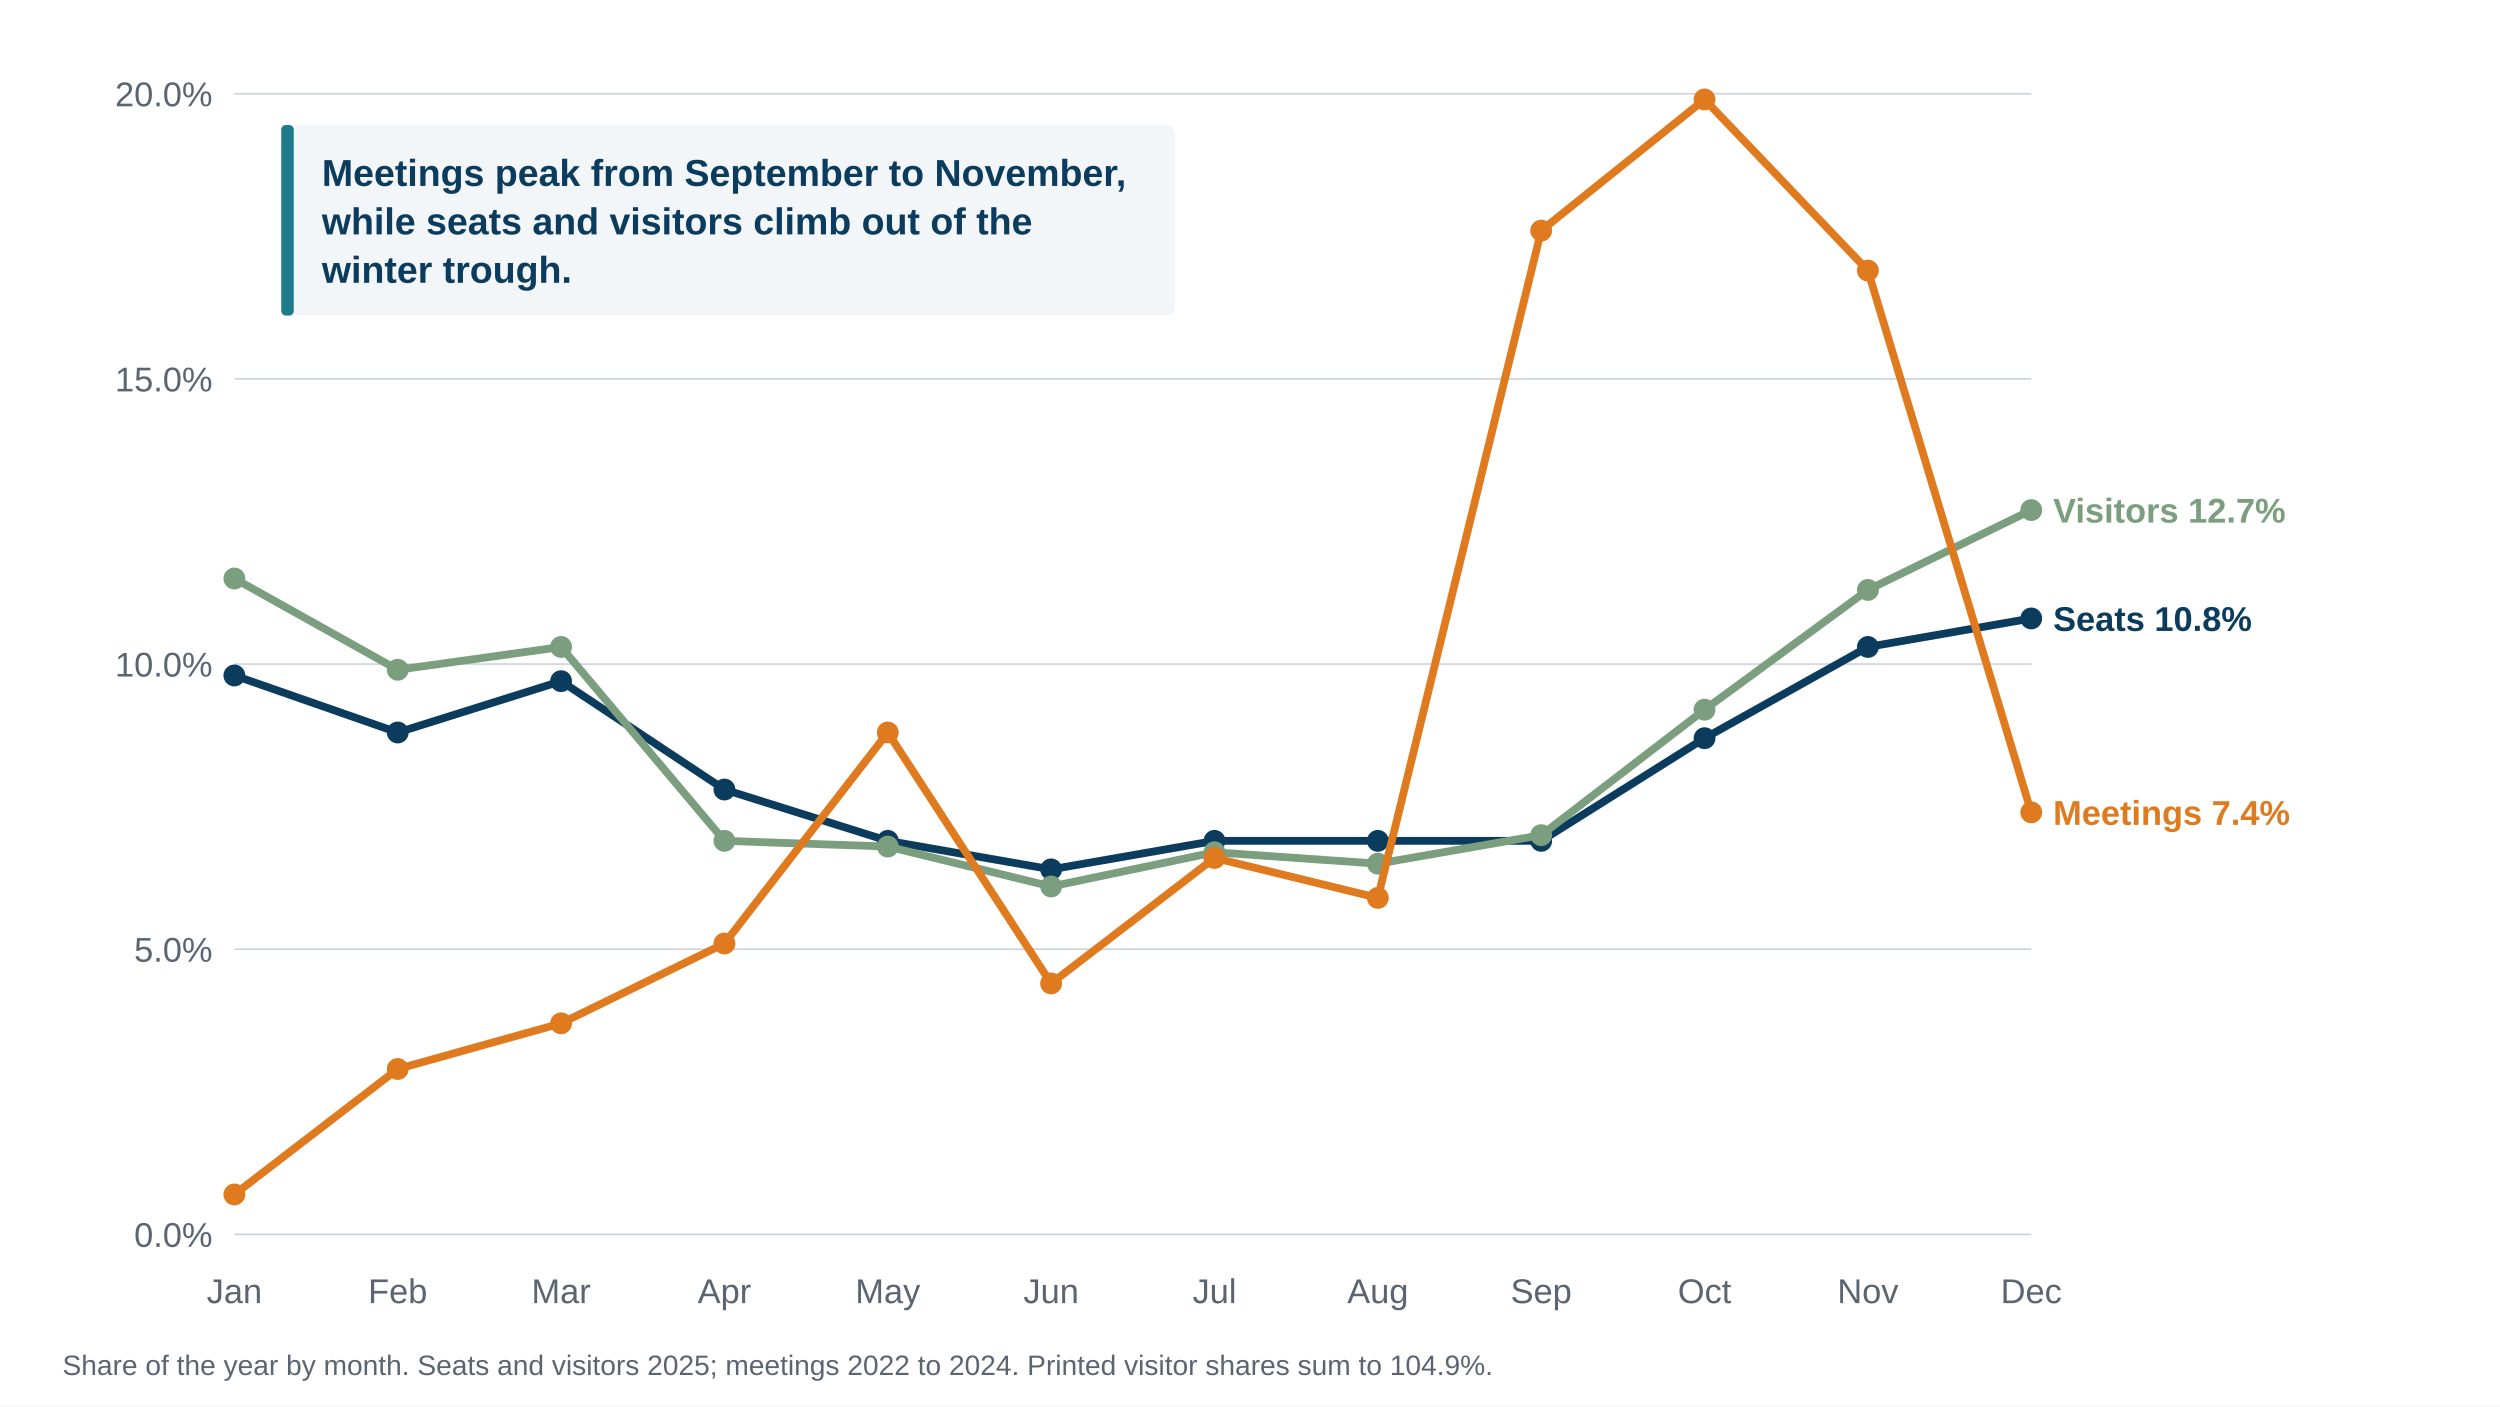
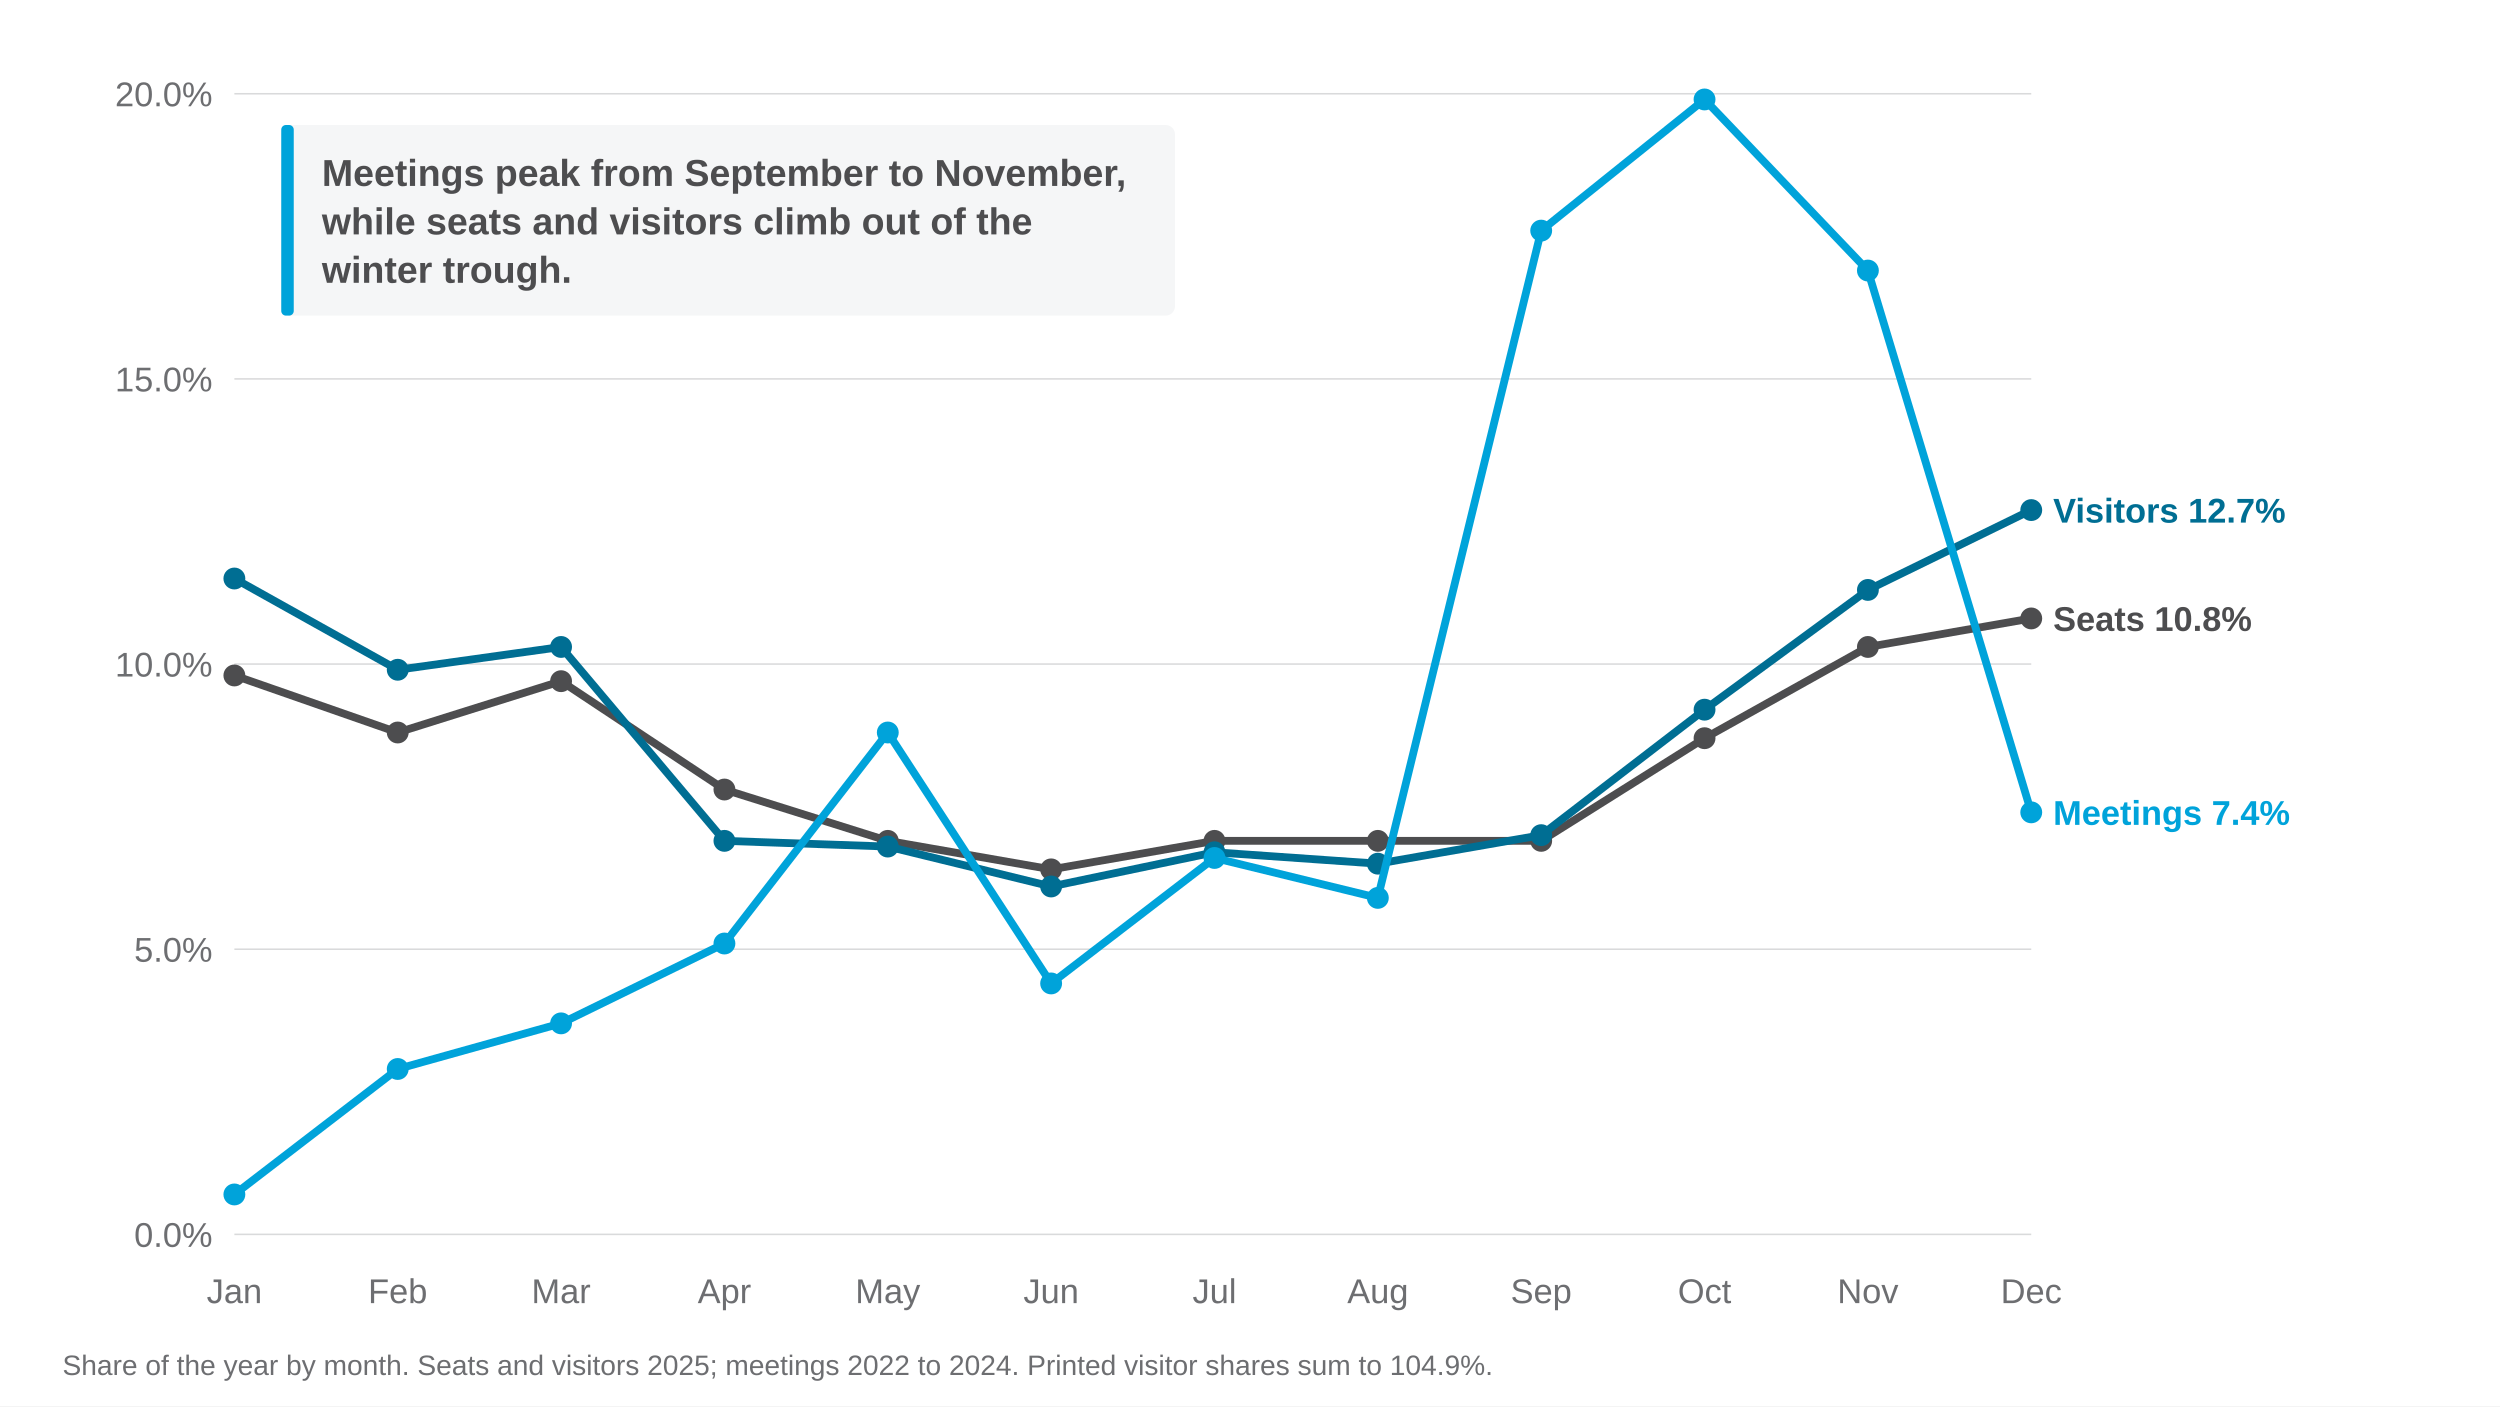
- <svg xmlns="http://www.w3.org/2000/svg" viewBox="0 0 1600 900" width="1600" height="900" font-family="Raleway, Arial, sans-serif">
+ <svg xmlns="http://www.w3.org/2000/svg" viewBox="0 0 1600 900" width="1600" height="900" font-family="Arial, Helvetica, sans-serif">
  <rect width="1600" height="900" fill="#ffffff" />
-   <line x1="150" y1="790" x2="1300" y2="790" stroke="#C9D1DA" stroke-width="1" />
-   <text x="136" y="798" text-anchor="end" font-size="22" fill="#5B6572">0.0%</text>
-   <line x1="150" y1="607.5" x2="1300" y2="607.5" stroke="#C9D1DA" stroke-width="1" />
-   <text x="136" y="615.5" text-anchor="end" font-size="22" fill="#5B6572">5.0%</text>
-   <line x1="150" y1="425" x2="1300" y2="425" stroke="#C9D1DA" stroke-width="1" />
-   <text x="136" y="433" text-anchor="end" font-size="22" fill="#5B6572">10.0%</text>
-   <line x1="150" y1="242.5" x2="1300" y2="242.5" stroke="#C9D1DA" stroke-width="1" />
-   <text x="136" y="250.5" text-anchor="end" font-size="22" fill="#5B6572">15.0%</text>
-   <line x1="150" y1="60" x2="1300" y2="60" stroke="#C9D1DA" stroke-width="1" />
-   <text x="136" y="68" text-anchor="end" font-size="22" fill="#5B6572">20.0%</text>
-   <text x="150" y="834" text-anchor="middle" font-size="22" fill="#5B6572">Jan</text>
-   <text x="254.545" y="834" text-anchor="middle" font-size="22" fill="#5B6572">Feb</text>
-   <text x="359.091" y="834" text-anchor="middle" font-size="22" fill="#5B6572">Mar</text>
-   <text x="463.636" y="834" text-anchor="middle" font-size="22" fill="#5B6572">Apr</text>
-   <text x="568.182" y="834" text-anchor="middle" font-size="22" fill="#5B6572">May</text>
-   <text x="672.727" y="834" text-anchor="middle" font-size="22" fill="#5B6572">Jun</text>
-   <text x="777.273" y="834" text-anchor="middle" font-size="22" fill="#5B6572">Jul</text>
-   <text x="881.818" y="834" text-anchor="middle" font-size="22" fill="#5B6572">Aug</text>
-   <text x="986.364" y="834" text-anchor="middle" font-size="22" fill="#5B6572">Sep</text>
-   <text x="1090.909" y="834" text-anchor="middle" font-size="22" fill="#5B6572">Oct</text>
-   <text x="1195.455" y="834" text-anchor="middle" font-size="22" fill="#5B6572">Nov</text>
-   <text x="1300" y="834" text-anchor="middle" font-size="22" fill="#5B6572">Dec</text>
-   <polyline fill="none" stroke="#0B3C5D" stroke-width="5" stroke-linejoin="round" stroke-linecap="round" points="150,432.3 254.545,468.8 359.091,435.95 463.636,505.3 568.182,538.15 672.727,556.4 777.273,538.15 881.818,538.15 986.364,538.15 1090.909,472.45 1195.455,414.05 1300,395.8" />
-   <circle cx="150" cy="432.3" r="7" fill="#0B3C5D" />
-   <circle cx="254.545" cy="468.8" r="7" fill="#0B3C5D" />
-   <circle cx="359.091" cy="435.95" r="7" fill="#0B3C5D" />
-   <circle cx="463.636" cy="505.3" r="7" fill="#0B3C5D" />
-   <circle cx="568.182" cy="538.15" r="7" fill="#0B3C5D" />
-   <circle cx="672.727" cy="556.4" r="7" fill="#0B3C5D" />
-   <circle cx="777.273" cy="538.15" r="7" fill="#0B3C5D" />
-   <circle cx="881.818" cy="538.15" r="7" fill="#0B3C5D" />
-   <circle cx="986.364" cy="538.15" r="7" fill="#0B3C5D" />
-   <circle cx="1090.909" cy="472.45" r="7" fill="#0B3C5D" />
-   <circle cx="1195.455" cy="414.05" r="7" fill="#0B3C5D" />
-   <circle cx="1300" cy="395.8" r="7" fill="#0B3C5D" />
-   <text x="1314" y="403.8" font-size="22" font-weight="700" fill="#0B3C5D">Seats 10.8%</text>
-   <polyline fill="none" stroke="#7A9E7E" stroke-width="5" stroke-linejoin="round" stroke-linecap="round" points="150,370.25 254.545,428.65 359.091,414.05 463.636,538.15 568.182,541.8 672.727,567.35 777.273,545.45 881.818,552.75 986.364,534.5 1090.909,454.2 1195.455,377.55 1300,326.45" />
-   <circle cx="150" cy="370.25" r="7" fill="#7A9E7E" />
-   <circle cx="254.545" cy="428.65" r="7" fill="#7A9E7E" />
-   <circle cx="359.091" cy="414.05" r="7" fill="#7A9E7E" />
-   <circle cx="463.636" cy="538.15" r="7" fill="#7A9E7E" />
-   <circle cx="568.182" cy="541.8" r="7" fill="#7A9E7E" />
-   <circle cx="672.727" cy="567.35" r="7" fill="#7A9E7E" />
-   <circle cx="777.273" cy="545.45" r="7" fill="#7A9E7E" />
-   <circle cx="881.818" cy="552.75" r="7" fill="#7A9E7E" />
-   <circle cx="986.364" cy="534.5" r="7" fill="#7A9E7E" />
-   <circle cx="1090.909" cy="454.2" r="7" fill="#7A9E7E" />
-   <circle cx="1195.455" cy="377.55" r="7" fill="#7A9E7E" />
-   <circle cx="1300" cy="326.45" r="7" fill="#7A9E7E" />
-   <text x="1314" y="334.45" font-size="22" font-weight="700" fill="#7A9E7E">Visitors 12.7%</text>
-   <polyline fill="none" stroke="#E07A1F" stroke-width="5" stroke-linejoin="round" stroke-linecap="round" points="150,764.45 254.545,684.15 359.091,654.95 463.636,603.85 568.182,468.8 672.727,629.4 777.273,549.1 881.818,574.65 986.364,147.6 1090.909,63.65 1195.455,173.15 1300,519.9" />
-   <circle cx="150" cy="764.45" r="7" fill="#E07A1F" />
-   <circle cx="254.545" cy="684.15" r="7" fill="#E07A1F" />
-   <circle cx="359.091" cy="654.95" r="7" fill="#E07A1F" />
-   <circle cx="463.636" cy="603.85" r="7" fill="#E07A1F" />
-   <circle cx="568.182" cy="468.8" r="7" fill="#E07A1F" />
-   <circle cx="672.727" cy="629.4" r="7" fill="#E07A1F" />
-   <circle cx="777.273" cy="549.1" r="7" fill="#E07A1F" />
-   <circle cx="881.818" cy="574.65" r="7" fill="#E07A1F" />
-   <circle cx="986.364" cy="147.6" r="7" fill="#E07A1F" />
-   <circle cx="1090.909" cy="63.65" r="7" fill="#E07A1F" />
-   <circle cx="1195.455" cy="173.15" r="7" fill="#E07A1F" />
-   <circle cx="1300" cy="519.9" r="7" fill="#E07A1F" />
-   <text x="1314" y="527.9" font-size="22" font-weight="700" fill="#E07A1F">Meetings 7.4%</text>
-   <text x="40" y="880" font-size="18" fill="#5B6572">Share of the year by month. Seats and visitors 2025; meetings 2022 to 2024. Printed visitor shares sum to 104.9%.</text>
+   <line x1="150" y1="790" x2="1300" y2="790" stroke="#D9DADB" stroke-width="1" />
+   <text x="136" y="798" text-anchor="end" font-size="22" fill="#6D6E71">0.0%</text>
+   <line x1="150" y1="607.5" x2="1300" y2="607.5" stroke="#D9DADB" stroke-width="1" />
+   <text x="136" y="615.5" text-anchor="end" font-size="22" fill="#6D6E71">5.0%</text>
+   <line x1="150" y1="425" x2="1300" y2="425" stroke="#D9DADB" stroke-width="1" />
+   <text x="136" y="433" text-anchor="end" font-size="22" fill="#6D6E71">10.0%</text>
+   <line x1="150" y1="242.5" x2="1300" y2="242.5" stroke="#D9DADB" stroke-width="1" />
+   <text x="136" y="250.5" text-anchor="end" font-size="22" fill="#6D6E71">15.0%</text>
+   <line x1="150" y1="60" x2="1300" y2="60" stroke="#D9DADB" stroke-width="1" />
+   <text x="136" y="68" text-anchor="end" font-size="22" fill="#6D6E71">20.0%</text>
+   <text x="150" y="834" text-anchor="middle" font-size="22" fill="#6D6E71">Jan</text>
+   <text x="254.545" y="834" text-anchor="middle" font-size="22" fill="#6D6E71">Feb</text>
+   <text x="359.091" y="834" text-anchor="middle" font-size="22" fill="#6D6E71">Mar</text>
+   <text x="463.636" y="834" text-anchor="middle" font-size="22" fill="#6D6E71">Apr</text>
+   <text x="568.182" y="834" text-anchor="middle" font-size="22" fill="#6D6E71">May</text>
+   <text x="672.727" y="834" text-anchor="middle" font-size="22" fill="#6D6E71">Jun</text>
+   <text x="777.273" y="834" text-anchor="middle" font-size="22" fill="#6D6E71">Jul</text>
+   <text x="881.818" y="834" text-anchor="middle" font-size="22" fill="#6D6E71">Aug</text>
+   <text x="986.364" y="834" text-anchor="middle" font-size="22" fill="#6D6E71">Sep</text>
+   <text x="1090.909" y="834" text-anchor="middle" font-size="22" fill="#6D6E71">Oct</text>
+   <text x="1195.455" y="834" text-anchor="middle" font-size="22" fill="#6D6E71">Nov</text>
+   <text x="1300" y="834" text-anchor="middle" font-size="22" fill="#6D6E71">Dec</text>
+   <polyline fill="none" stroke="#4D4D4F" stroke-width="5" stroke-linejoin="round" stroke-linecap="round" points="150,432.3 254.545,468.8 359.091,435.95 463.636,505.3 568.182,538.15 672.727,556.4 777.273,538.15 881.818,538.15 986.364,538.15 1090.909,472.45 1195.455,414.05 1300,395.8" />
+   <circle cx="150" cy="432.3" r="7" fill="#4D4D4F" />
+   <circle cx="254.545" cy="468.8" r="7" fill="#4D4D4F" />
+   <circle cx="359.091" cy="435.95" r="7" fill="#4D4D4F" />
+   <circle cx="463.636" cy="505.3" r="7" fill="#4D4D4F" />
+   <circle cx="568.182" cy="538.15" r="7" fill="#4D4D4F" />
+   <circle cx="672.727" cy="556.4" r="7" fill="#4D4D4F" />
+   <circle cx="777.273" cy="538.15" r="7" fill="#4D4D4F" />
+   <circle cx="881.818" cy="538.15" r="7" fill="#4D4D4F" />
+   <circle cx="986.364" cy="538.15" r="7" fill="#4D4D4F" />
+   <circle cx="1090.909" cy="472.45" r="7" fill="#4D4D4F" />
+   <circle cx="1195.455" cy="414.05" r="7" fill="#4D4D4F" />
+   <circle cx="1300" cy="395.8" r="7" fill="#4D4D4F" />
+   <text x="1314" y="403.8" font-size="22" font-weight="700" fill="#4D4D4F">Seats 10.8%</text>
+   <polyline fill="none" stroke="#006E93" stroke-width="5" stroke-linejoin="round" stroke-linecap="round" points="150,370.25 254.545,428.65 359.091,414.05 463.636,538.15 568.182,541.8 672.727,567.35 777.273,545.45 881.818,552.75 986.364,534.5 1090.909,454.2 1195.455,377.55 1300,326.45" />
+   <circle cx="150" cy="370.25" r="7" fill="#006E93" />
+   <circle cx="254.545" cy="428.65" r="7" fill="#006E93" />
+   <circle cx="359.091" cy="414.05" r="7" fill="#006E93" />
+   <circle cx="463.636" cy="538.15" r="7" fill="#006E93" />
+   <circle cx="568.182" cy="541.8" r="7" fill="#006E93" />
+   <circle cx="672.727" cy="567.35" r="7" fill="#006E93" />
+   <circle cx="777.273" cy="545.45" r="7" fill="#006E93" />
+   <circle cx="881.818" cy="552.75" r="7" fill="#006E93" />
+   <circle cx="986.364" cy="534.5" r="7" fill="#006E93" />
+   <circle cx="1090.909" cy="454.2" r="7" fill="#006E93" />
+   <circle cx="1195.455" cy="377.55" r="7" fill="#006E93" />
+   <circle cx="1300" cy="326.45" r="7" fill="#006E93" />
+   <text x="1314" y="334.45" font-size="22" font-weight="700" fill="#006E93">Visitors 12.7%</text>
+   <polyline fill="none" stroke="#00A3DA" stroke-width="5" stroke-linejoin="round" stroke-linecap="round" points="150,764.45 254.545,684.15 359.091,654.95 463.636,603.85 568.182,468.8 672.727,629.4 777.273,549.1 881.818,574.65 986.364,147.6 1090.909,63.65 1195.455,173.15 1300,519.9" />
+   <circle cx="150" cy="764.45" r="7" fill="#00A3DA" />
+   <circle cx="254.545" cy="684.15" r="7" fill="#00A3DA" />
+   <circle cx="359.091" cy="654.95" r="7" fill="#00A3DA" />
+   <circle cx="463.636" cy="603.85" r="7" fill="#00A3DA" />
+   <circle cx="568.182" cy="468.8" r="7" fill="#00A3DA" />
+   <circle cx="672.727" cy="629.4" r="7" fill="#00A3DA" />
+   <circle cx="777.273" cy="549.1" r="7" fill="#00A3DA" />
+   <circle cx="881.818" cy="574.65" r="7" fill="#00A3DA" />
+   <circle cx="986.364" cy="147.6" r="7" fill="#00A3DA" />
+   <circle cx="1090.909" cy="63.65" r="7" fill="#00A3DA" />
+   <circle cx="1195.455" cy="173.15" r="7" fill="#00A3DA" />
+   <circle cx="1300" cy="519.9" r="7" fill="#00A3DA" />
+   <text x="1314" y="527.9" font-size="22" font-weight="700" fill="#00A3DA">Meetings 7.4%</text>
+   <text x="40" y="880" font-size="18" fill="#6D6E71">Share of the year by month. Seats and visitors 2025; meetings 2022 to 2024. Printed visitor shares sum to 104.9%.</text>
  <g class="callout">
-     <rect x="180" y="80" width="572" height="122" rx="6" fill="#F3F6F9" />
-     <rect x="180" y="80" width="8" height="122" rx="3" fill="#1F7A8C" />
-     <text x="206" y="119" font-size="24" font-weight="700" fill="#0B3C5D">Meetings peak from September to November,</text>
-     <text x="206" y="150" font-size="24" font-weight="700" fill="#0B3C5D">while seats and visitors climb out of the</text>
-     <text x="206" y="181" font-size="24" font-weight="700" fill="#0B3C5D">winter trough.</text>
+     <rect x="180" y="80" width="572" height="122" rx="6" fill="#F5F6F7" />
+     <rect x="180" y="80" width="8" height="122" rx="3" fill="#00A3DA" />
+     <text x="206" y="119" font-size="24" font-weight="700" fill="#4D4D4F">Meetings peak from September to November,</text>
+     <text x="206" y="150" font-size="24" font-weight="700" fill="#4D4D4F">while seats and visitors climb out of the</text>
+     <text x="206" y="181" font-size="24" font-weight="700" fill="#4D4D4F">winter trough.</text>
  </g>
</svg>
